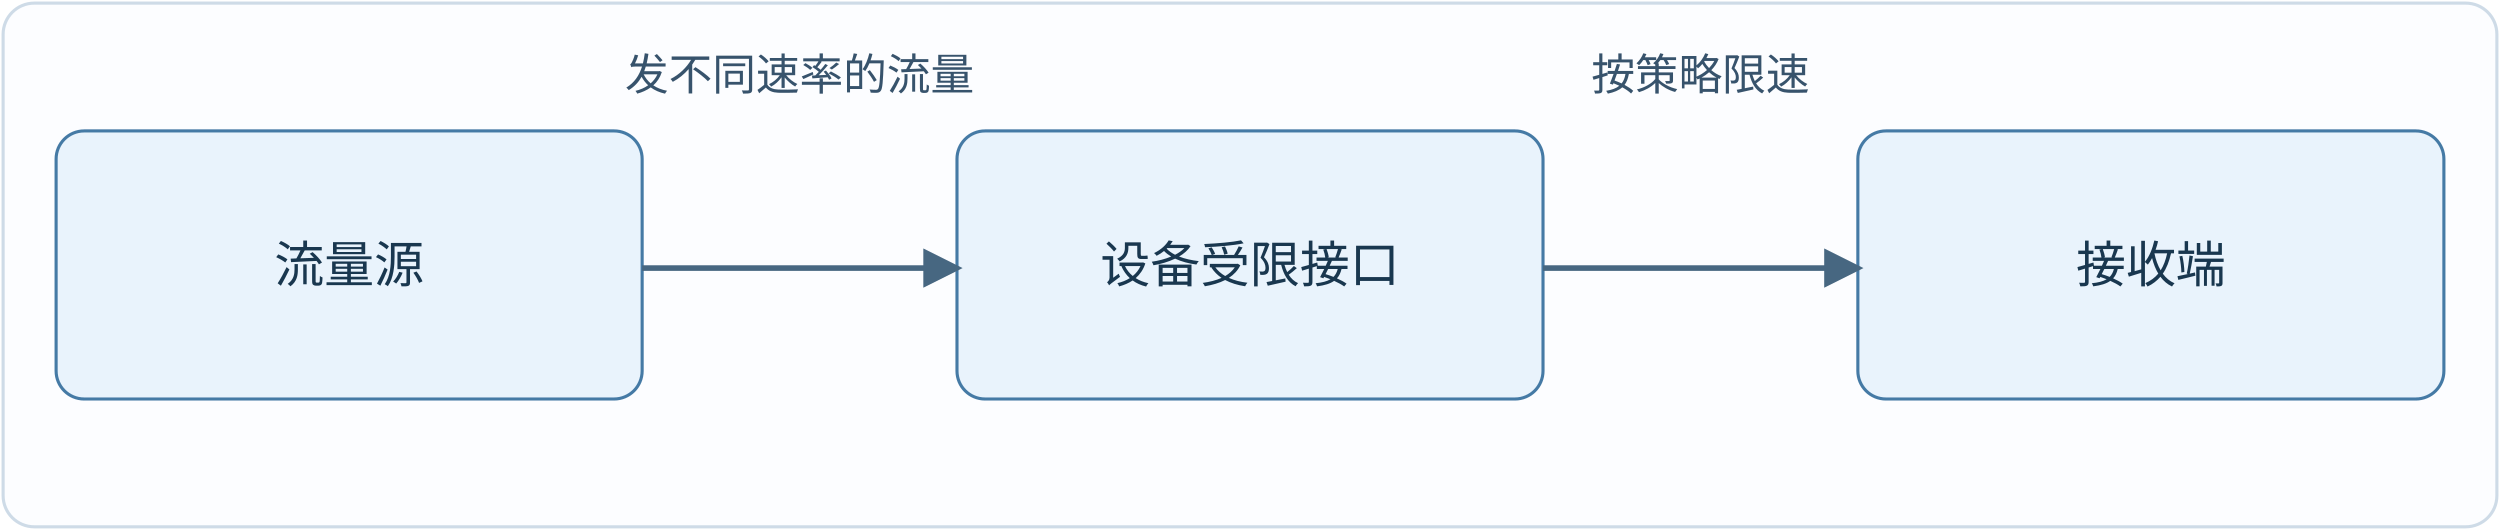
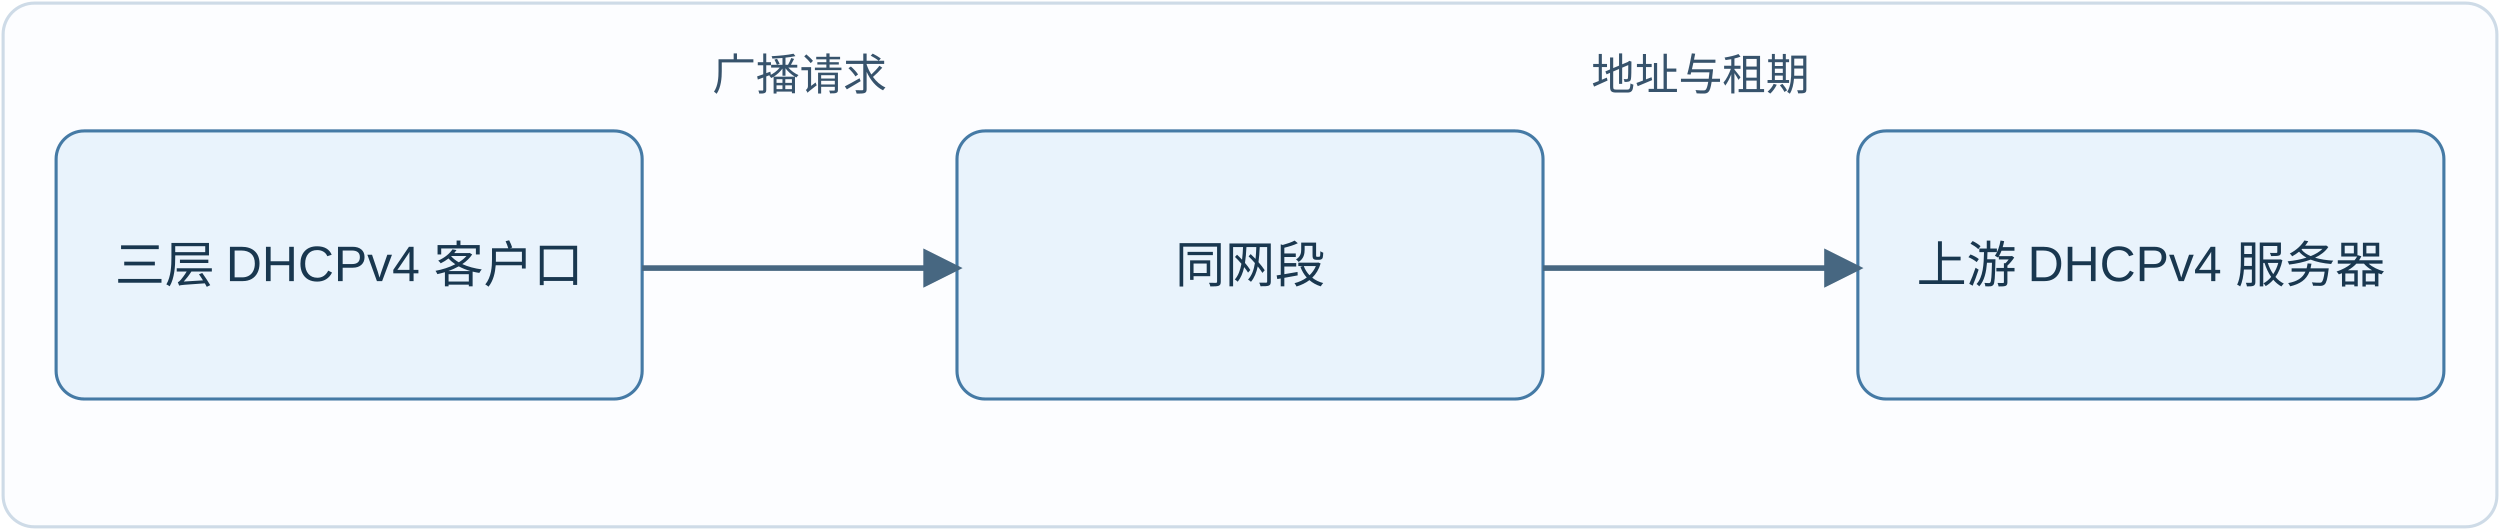
<svg xmlns="http://www.w3.org/2000/svg" viewBox="0 0 802 170" role="img" aria-labelledby="label">
  <defs>
    <marker id="arrow" markerWidth="7" markerHeight="7" refX="6" refY="3.5" orient="auto">
      <path d="M 0 0 L 7 3.5 L 0 7 Z" fill="#476781" />
    </marker>
  </defs>
  <rect x="1" y="1" width="800" height="168" rx="10" fill="#fcfdff" stroke="#cedbe7" />
  <g font-family="Arial, Microsoft YaHei, PingFang SC, sans-serif" text-anchor="middle" dominant-baseline="middle">
    <rect x="18" y="42" width="188" height="86" rx="9" fill="#e9f3fc" stroke="#457aa5" />
-     <text x="112" y="85" font-size="16" fill="#19374f">流量源</text>
+     <text x="112" y="85" font-size="16" fill="#19374f">三层 DHCPv4 客户口</text>
    <rect x="307" y="42" width="188" height="86" rx="9" fill="#e9f3fc" stroke="#457aa5" />
-     <text x="401" y="85" font-size="16" fill="#19374f">设备受限接口</text>
+     <text x="401" y="85" font-size="16" fill="#19374f">同网段</text>
    <rect x="596" y="42" width="188" height="86" rx="9" fill="#e9f3fc" stroke="#457aa5" />
-     <text x="690" y="85" font-size="16" fill="#19374f">接收端</text>
+     <text x="690" y="85" font-size="16" fill="#19374f">上游 DHCPv4 服务器</text>
    <path d="M 206 86 L 307 86" stroke="#476781" stroke-width="1.8" marker-end="url(#arrow)" fill="none" />
-     <text x="256.5" y="24" font-size="14" fill="#37536c">发不同速率的流量</text>
+     <text x="256.5" y="24" font-size="14" fill="#37536c">广播请求</text>
    <path d="M 495 86 L 596 86" stroke="#476781" stroke-width="1.8" marker-end="url(#arrow)" fill="none" />
-     <text x="545.5" y="24" font-size="14" fill="#37536c">按策略限速</text>
+     <text x="545.5" y="24" font-size="14" fill="#37536c">地址与租期</text>
  </g>
</svg>
